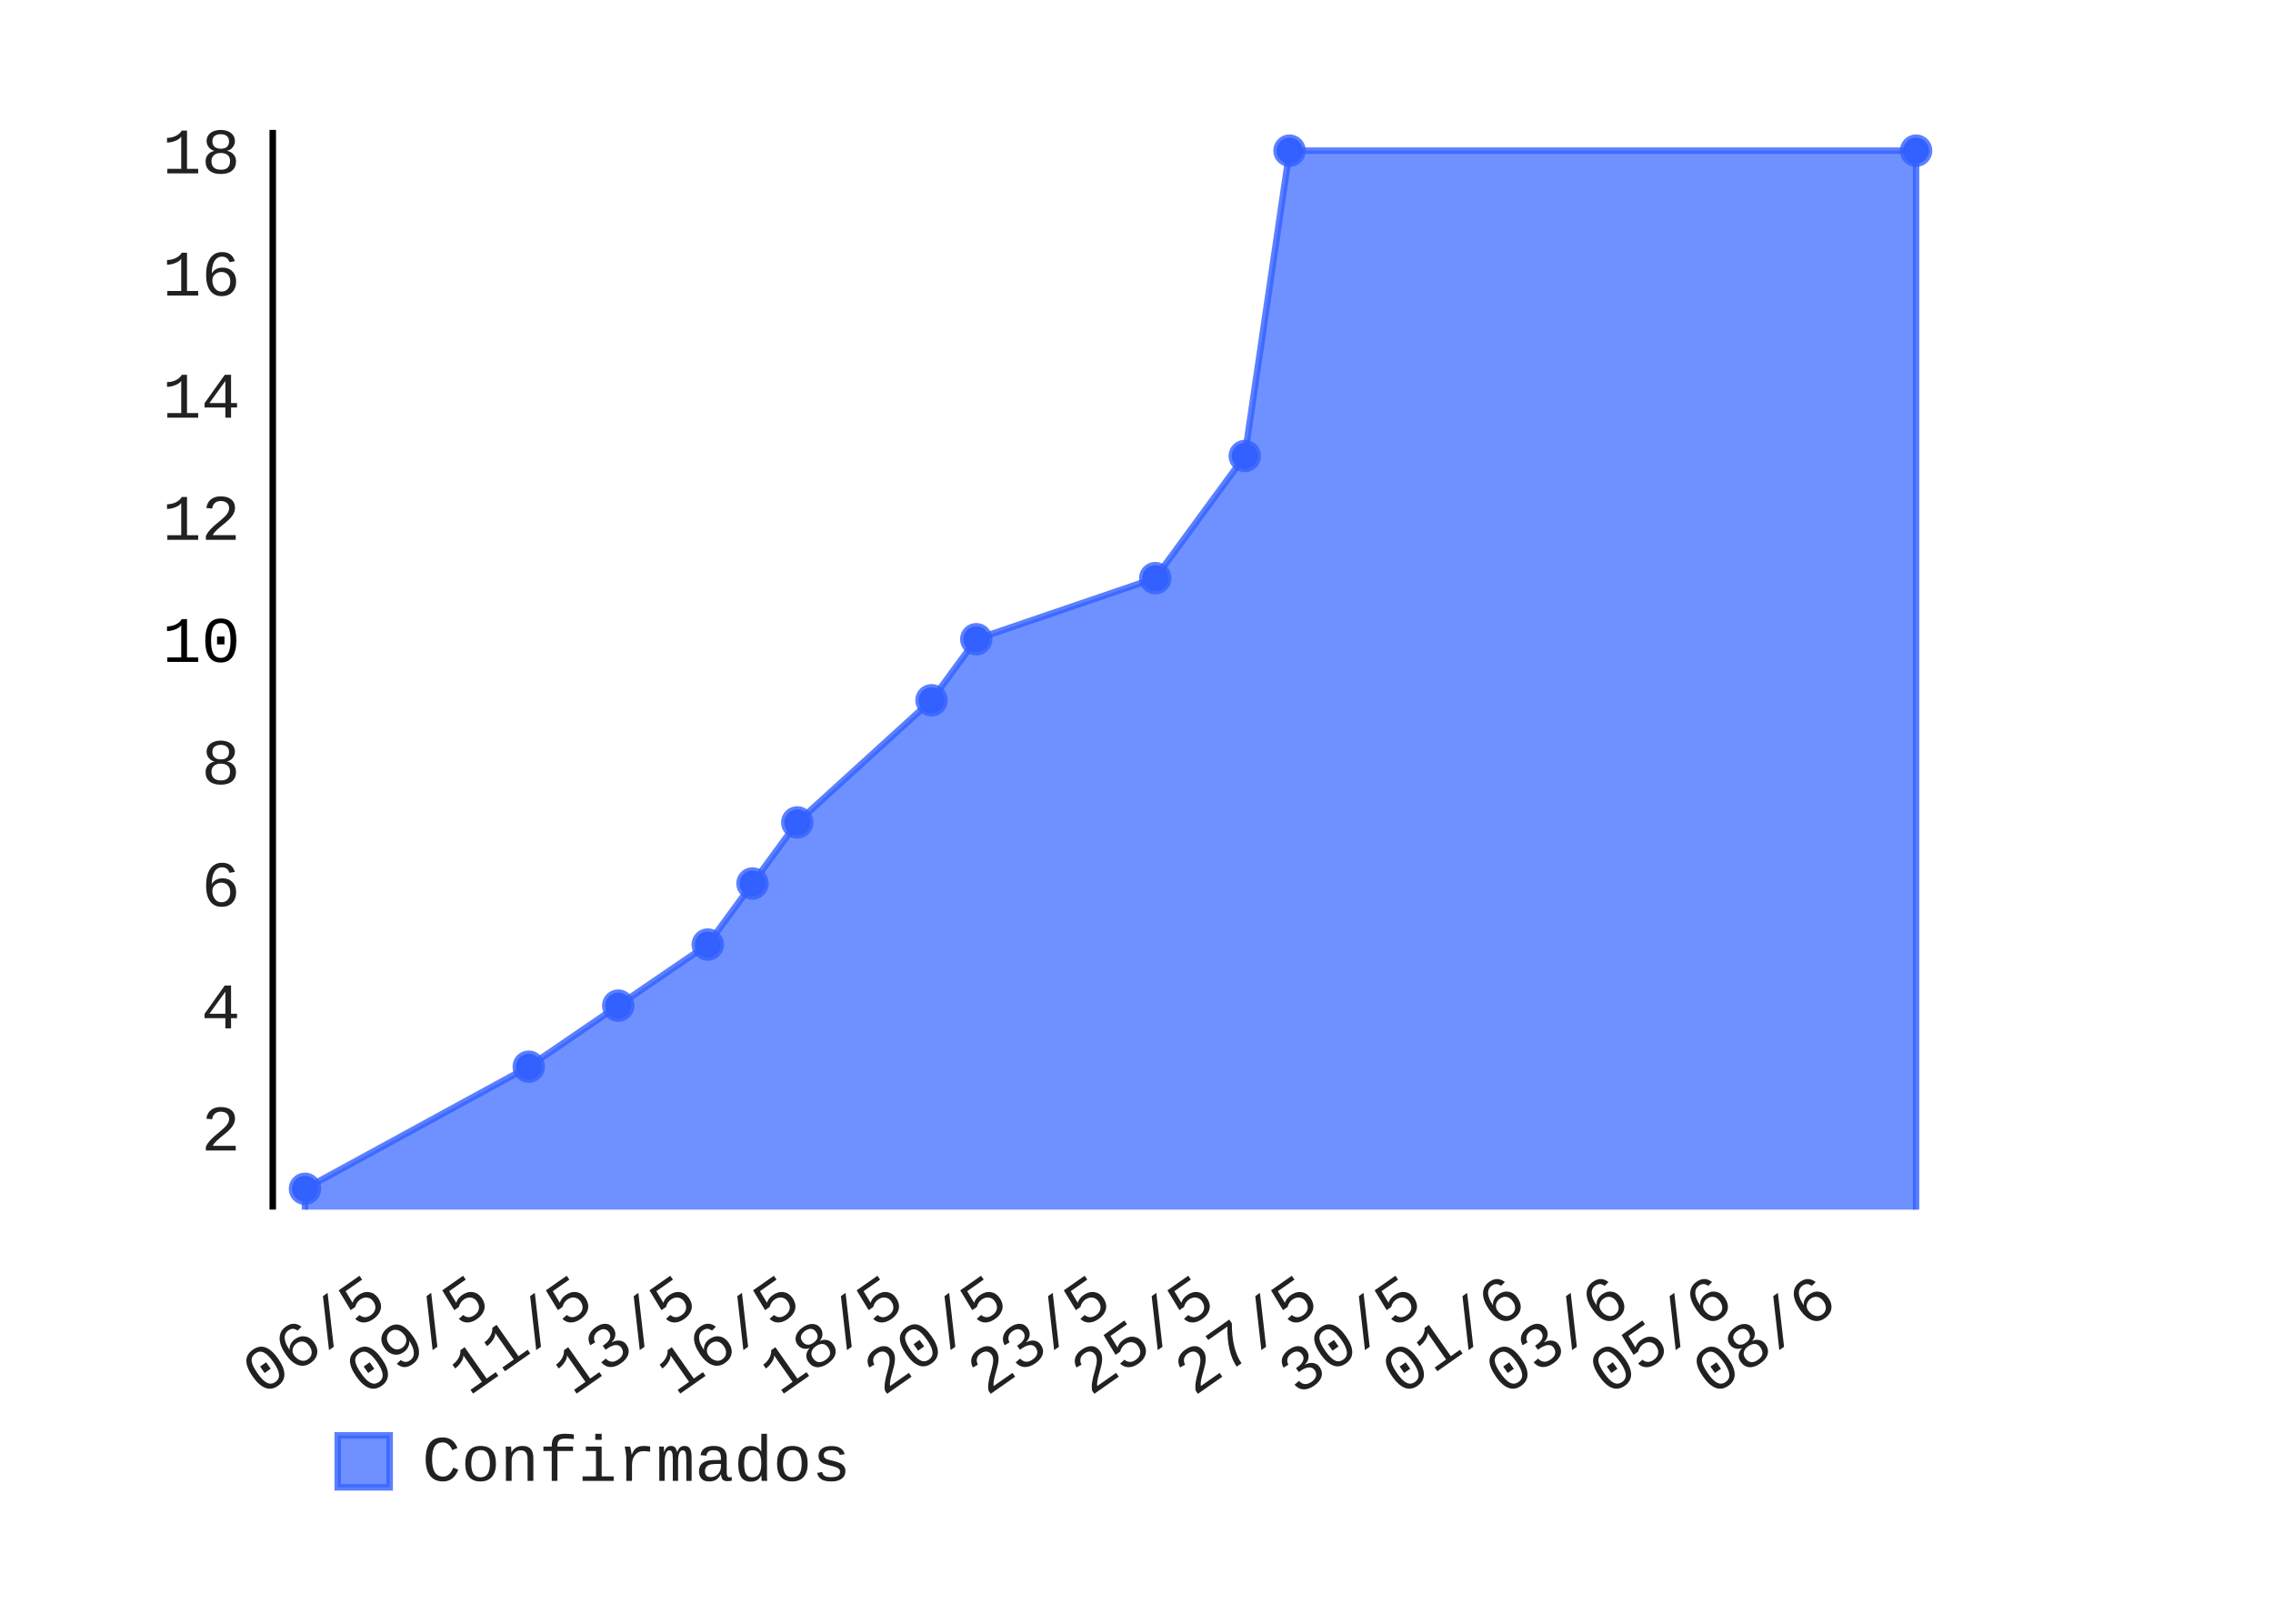
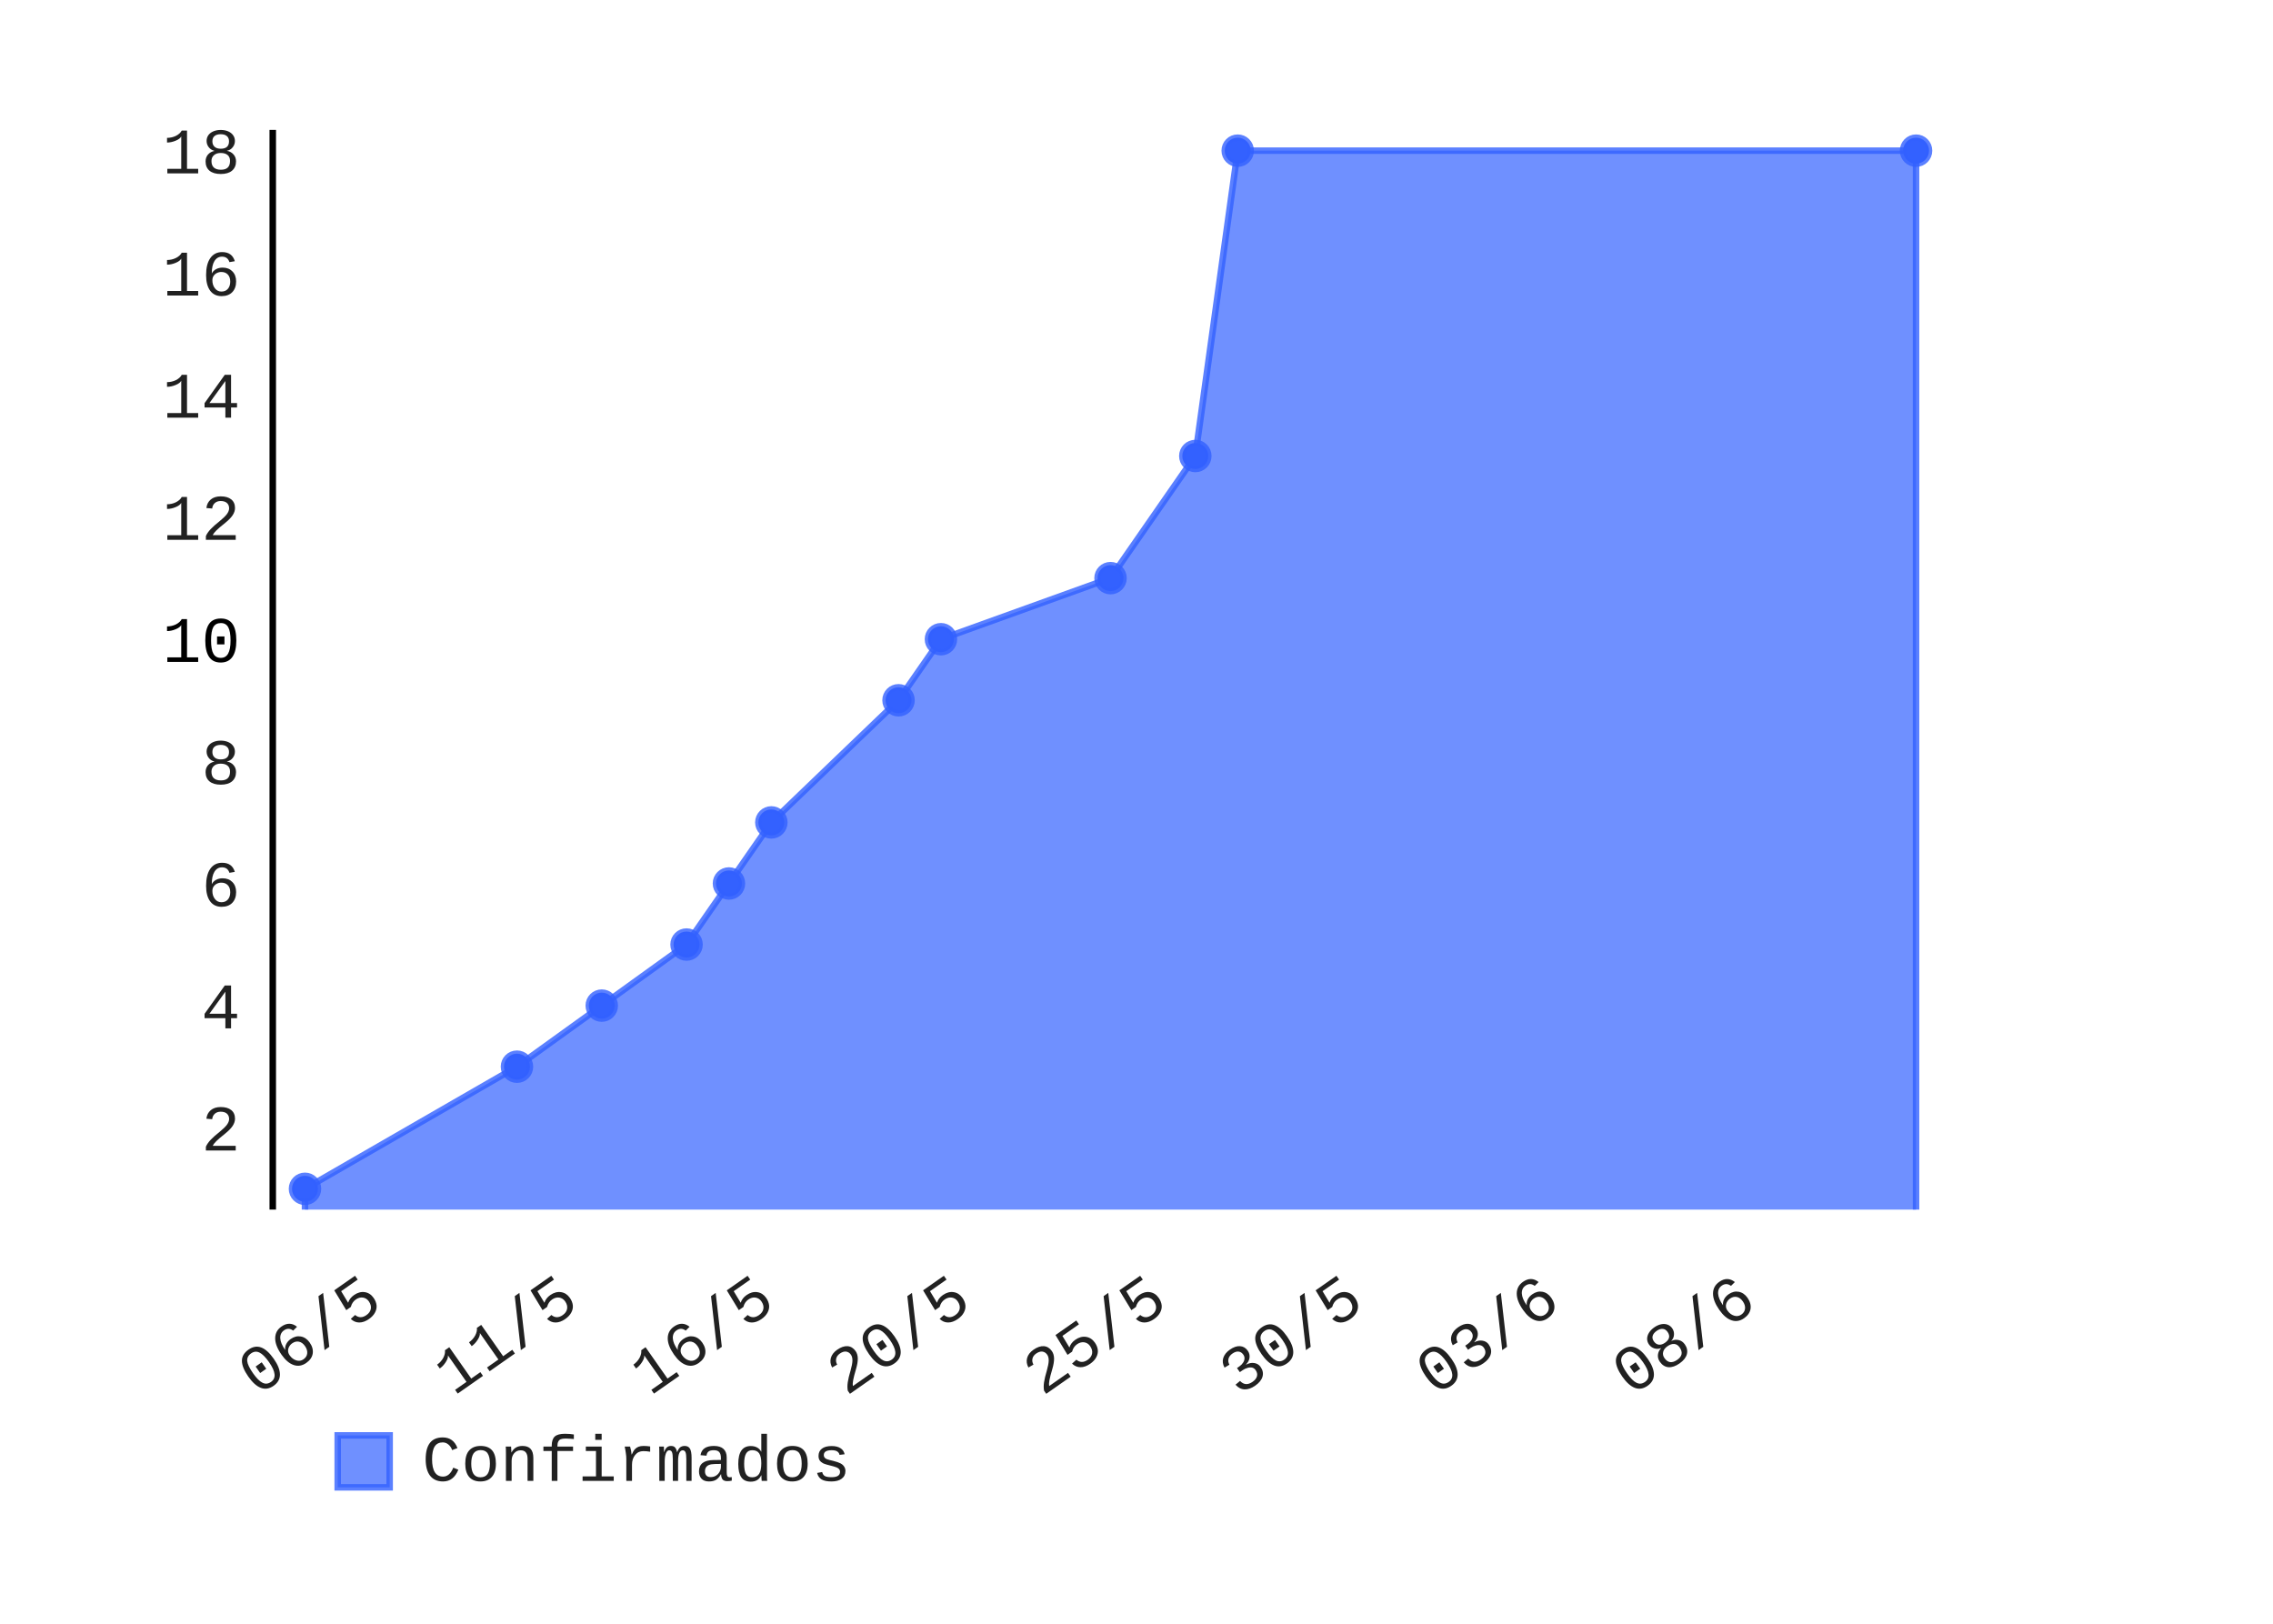
- <svg xmlns="http://www.w3.org/2000/svg" class="pygal-chart" height="250" id="chart-854e9b80-e468-40bc-9b02-e2355feacb29" viewBox="0 0 350 250" width="350">
+ <svg xmlns="http://www.w3.org/2000/svg" class="pygal-chart" height="250" id="chart-f15d2f9a-97e8-4ada-a4b5-1cd9cc0f4705" viewBox="0 0 350 250" width="350">
  <defs>
-     <style type="text/css">#chart-854e9b80-e468-40bc-9b02-e2355feacb29{-webkit-user-select:none;-webkit-font-smoothing:antialiased;font-family:Consolas,"Liberation Mono",Menlo,Courier,monospace}#chart-854e9b80-e468-40bc-9b02-e2355feacb29 .title{font-family:Consolas,"Liberation Mono",Menlo,Courier,monospace;font-size:8px}#chart-854e9b80-e468-40bc-9b02-e2355feacb29 .legends .legend text{font-family:Consolas,"Liberation Mono",Menlo,Courier,monospace;font-size:10px}#chart-854e9b80-e468-40bc-9b02-e2355feacb29 .axis text{font-family:Consolas,"Liberation Mono",Menlo,Courier,monospace;font-size:10px}#chart-854e9b80-e468-40bc-9b02-e2355feacb29 .axis text.major{font-family:Consolas,"Liberation Mono",Menlo,Courier,monospace;font-size:10px}#chart-854e9b80-e468-40bc-9b02-e2355feacb29 .text-overlay text.value{font-family:Consolas,"Liberation Mono",Menlo,Courier,monospace;font-size:16px}#chart-854e9b80-e468-40bc-9b02-e2355feacb29 .text-overlay text.label{font-family:Consolas,"Liberation Mono",Menlo,Courier,monospace;font-size:10px}#chart-854e9b80-e468-40bc-9b02-e2355feacb29 .tooltip{font-family:Consolas,"Liberation Mono",Menlo,Courier,monospace;font-size:12px}#chart-854e9b80-e468-40bc-9b02-e2355feacb29 text.no_data{font-family:Consolas,"Liberation Mono",Menlo,Courier,monospace;font-size:64px}
- #chart-854e9b80-e468-40bc-9b02-e2355feacb29{background-color:transparent}#chart-854e9b80-e468-40bc-9b02-e2355feacb29 path,#chart-854e9b80-e468-40bc-9b02-e2355feacb29 line,#chart-854e9b80-e468-40bc-9b02-e2355feacb29 rect,#chart-854e9b80-e468-40bc-9b02-e2355feacb29 circle{-webkit-transition:150ms;-moz-transition:150ms;transition:150ms}#chart-854e9b80-e468-40bc-9b02-e2355feacb29 .graph &gt; .background{fill:transparent}#chart-854e9b80-e468-40bc-9b02-e2355feacb29 .plot &gt; .background{fill:rgba(255,255,255,1)}#chart-854e9b80-e468-40bc-9b02-e2355feacb29 .graph{fill:rgba(0,0,0,.87)}#chart-854e9b80-e468-40bc-9b02-e2355feacb29 text.no_data{fill:rgba(0,0,0,1)}#chart-854e9b80-e468-40bc-9b02-e2355feacb29 .title{fill:rgba(0,0,0,1)}#chart-854e9b80-e468-40bc-9b02-e2355feacb29 .legends .legend text{fill:rgba(0,0,0,.87)}#chart-854e9b80-e468-40bc-9b02-e2355feacb29 .legends .legend:hover text{fill:rgba(0,0,0,1)}#chart-854e9b80-e468-40bc-9b02-e2355feacb29 .axis .line{stroke:rgba(0,0,0,1)}#chart-854e9b80-e468-40bc-9b02-e2355feacb29 .axis .guide.line{stroke:rgba(0,0,0,.54)}#chart-854e9b80-e468-40bc-9b02-e2355feacb29 .axis .major.line{stroke:rgba(0,0,0,.87)}#chart-854e9b80-e468-40bc-9b02-e2355feacb29 .axis text.major{fill:rgba(0,0,0,1)}#chart-854e9b80-e468-40bc-9b02-e2355feacb29 .axis.y .guides:hover .guide.line,#chart-854e9b80-e468-40bc-9b02-e2355feacb29 .line-graph .axis.x .guides:hover .guide.line,#chart-854e9b80-e468-40bc-9b02-e2355feacb29 .stackedline-graph .axis.x .guides:hover .guide.line,#chart-854e9b80-e468-40bc-9b02-e2355feacb29 .xy-graph .axis.x .guides:hover .guide.line{stroke:rgba(0,0,0,1)}#chart-854e9b80-e468-40bc-9b02-e2355feacb29 .axis .guides:hover text{fill:rgba(0,0,0,1)}#chart-854e9b80-e468-40bc-9b02-e2355feacb29 .reactive{fill-opacity:.7;stroke-opacity:.8}#chart-854e9b80-e468-40bc-9b02-e2355feacb29 .ci{stroke:rgba(0,0,0,.87)}#chart-854e9b80-e468-40bc-9b02-e2355feacb29 .reactive.active,#chart-854e9b80-e468-40bc-9b02-e2355feacb29 .active .reactive{fill-opacity:.8;stroke-opacity:.9;stroke-width:4}#chart-854e9b80-e468-40bc-9b02-e2355feacb29 .ci .reactive.active{stroke-width:1.5}#chart-854e9b80-e468-40bc-9b02-e2355feacb29 .series text{fill:rgba(0,0,0,1)}#chart-854e9b80-e468-40bc-9b02-e2355feacb29 .tooltip rect{fill:rgba(255,255,255,1);stroke:rgba(0,0,0,1);-webkit-transition:opacity 150ms;-moz-transition:opacity 150ms;transition:opacity 150ms}#chart-854e9b80-e468-40bc-9b02-e2355feacb29 .tooltip .label{fill:rgba(0,0,0,.87)}#chart-854e9b80-e468-40bc-9b02-e2355feacb29 .tooltip .label{fill:rgba(0,0,0,.87)}#chart-854e9b80-e468-40bc-9b02-e2355feacb29 .tooltip .legend{font-size:.8em;fill:rgba(0,0,0,.54)}#chart-854e9b80-e468-40bc-9b02-e2355feacb29 .tooltip .x_label{font-size:.6em;fill:rgba(0,0,0,1)}#chart-854e9b80-e468-40bc-9b02-e2355feacb29 .tooltip .xlink{font-size:.5em;text-decoration:underline}#chart-854e9b80-e468-40bc-9b02-e2355feacb29 .tooltip .value{font-size:1.5em}#chart-854e9b80-e468-40bc-9b02-e2355feacb29 .bound{font-size:.5em}#chart-854e9b80-e468-40bc-9b02-e2355feacb29 .max-value{font-size:.75em;fill:rgba(0,0,0,.54)}#chart-854e9b80-e468-40bc-9b02-e2355feacb29 .map-element{fill:rgba(255,255,255,1);stroke:rgba(0,0,0,.54) !important}#chart-854e9b80-e468-40bc-9b02-e2355feacb29 .map-element .reactive{fill-opacity:inherit;stroke-opacity:inherit}#chart-854e9b80-e468-40bc-9b02-e2355feacb29 .color-0,#chart-854e9b80-e468-40bc-9b02-e2355feacb29 .color-0 a:visited{stroke:#3361FF;fill:#3361FF}#chart-854e9b80-e468-40bc-9b02-e2355feacb29 .text-overlay .color-0 text{fill:black}
- #chart-854e9b80-e468-40bc-9b02-e2355feacb29 text.no_data{text-anchor:middle}#chart-854e9b80-e468-40bc-9b02-e2355feacb29 .guide.line{fill:none}#chart-854e9b80-e468-40bc-9b02-e2355feacb29 .centered{text-anchor:middle}#chart-854e9b80-e468-40bc-9b02-e2355feacb29 .title{text-anchor:middle}#chart-854e9b80-e468-40bc-9b02-e2355feacb29 .legends .legend text{fill-opacity:1}#chart-854e9b80-e468-40bc-9b02-e2355feacb29 .axis.x text{text-anchor:middle}#chart-854e9b80-e468-40bc-9b02-e2355feacb29 .axis.x:not(.web) text[transform]{text-anchor:start}#chart-854e9b80-e468-40bc-9b02-e2355feacb29 .axis.x:not(.web) text[transform].backwards{text-anchor:end}#chart-854e9b80-e468-40bc-9b02-e2355feacb29 .axis.y text{text-anchor:end}#chart-854e9b80-e468-40bc-9b02-e2355feacb29 .axis.y text[transform].backwards{text-anchor:start}#chart-854e9b80-e468-40bc-9b02-e2355feacb29 .axis.y2 text{text-anchor:start}#chart-854e9b80-e468-40bc-9b02-e2355feacb29 .axis.y2 text[transform].backwards{text-anchor:end}#chart-854e9b80-e468-40bc-9b02-e2355feacb29 .axis .guide.line{stroke-dasharray:4,4}#chart-854e9b80-e468-40bc-9b02-e2355feacb29 .axis .major.guide.line{stroke-dasharray:6,6}#chart-854e9b80-e468-40bc-9b02-e2355feacb29 .horizontal .axis.y .guide.line,#chart-854e9b80-e468-40bc-9b02-e2355feacb29 .horizontal .axis.y2 .guide.line,#chart-854e9b80-e468-40bc-9b02-e2355feacb29 .vertical .axis.x .guide.line{opacity:0}#chart-854e9b80-e468-40bc-9b02-e2355feacb29 .horizontal .axis.always_show .guide.line,#chart-854e9b80-e468-40bc-9b02-e2355feacb29 .vertical .axis.always_show .guide.line{opacity:1 !important}#chart-854e9b80-e468-40bc-9b02-e2355feacb29 .axis.y .guides:hover .guide.line,#chart-854e9b80-e468-40bc-9b02-e2355feacb29 .axis.y2 .guides:hover .guide.line,#chart-854e9b80-e468-40bc-9b02-e2355feacb29 .axis.x .guides:hover .guide.line{opacity:1}#chart-854e9b80-e468-40bc-9b02-e2355feacb29 .axis .guides:hover text{opacity:1}#chart-854e9b80-e468-40bc-9b02-e2355feacb29 .nofill{fill:none}#chart-854e9b80-e468-40bc-9b02-e2355feacb29 .subtle-fill{fill-opacity:.2}#chart-854e9b80-e468-40bc-9b02-e2355feacb29 .dot{stroke-width:1px;fill-opacity:1}#chart-854e9b80-e468-40bc-9b02-e2355feacb29 .dot.active{stroke-width:5px}#chart-854e9b80-e468-40bc-9b02-e2355feacb29 .dot.negative{fill:transparent}#chart-854e9b80-e468-40bc-9b02-e2355feacb29 text,#chart-854e9b80-e468-40bc-9b02-e2355feacb29 tspan{stroke:none !important}#chart-854e9b80-e468-40bc-9b02-e2355feacb29 .series text.active{opacity:1}#chart-854e9b80-e468-40bc-9b02-e2355feacb29 .tooltip rect{fill-opacity:.95;stroke-width:.5}#chart-854e9b80-e468-40bc-9b02-e2355feacb29 .tooltip text{fill-opacity:1}#chart-854e9b80-e468-40bc-9b02-e2355feacb29 .showable{visibility:hidden}#chart-854e9b80-e468-40bc-9b02-e2355feacb29 .showable.shown{visibility:visible}#chart-854e9b80-e468-40bc-9b02-e2355feacb29 .gauge-background{fill:rgba(229,229,229,1);stroke:none}#chart-854e9b80-e468-40bc-9b02-e2355feacb29 .bg-lines{stroke:transparent;stroke-width:2px}</style>
+     <style type="text/css">#chart-f15d2f9a-97e8-4ada-a4b5-1cd9cc0f4705{-webkit-user-select:none;-webkit-font-smoothing:antialiased;font-family:Consolas,"Liberation Mono",Menlo,Courier,monospace}#chart-f15d2f9a-97e8-4ada-a4b5-1cd9cc0f4705 .title{font-family:Consolas,"Liberation Mono",Menlo,Courier,monospace;font-size:8px}#chart-f15d2f9a-97e8-4ada-a4b5-1cd9cc0f4705 .legends .legend text{font-family:Consolas,"Liberation Mono",Menlo,Courier,monospace;font-size:10px}#chart-f15d2f9a-97e8-4ada-a4b5-1cd9cc0f4705 .axis text{font-family:Consolas,"Liberation Mono",Menlo,Courier,monospace;font-size:10px}#chart-f15d2f9a-97e8-4ada-a4b5-1cd9cc0f4705 .axis text.major{font-family:Consolas,"Liberation Mono",Menlo,Courier,monospace;font-size:10px}#chart-f15d2f9a-97e8-4ada-a4b5-1cd9cc0f4705 .text-overlay text.value{font-family:Consolas,"Liberation Mono",Menlo,Courier,monospace;font-size:16px}#chart-f15d2f9a-97e8-4ada-a4b5-1cd9cc0f4705 .text-overlay text.label{font-family:Consolas,"Liberation Mono",Menlo,Courier,monospace;font-size:10px}#chart-f15d2f9a-97e8-4ada-a4b5-1cd9cc0f4705 .tooltip{font-family:Consolas,"Liberation Mono",Menlo,Courier,monospace;font-size:12px}#chart-f15d2f9a-97e8-4ada-a4b5-1cd9cc0f4705 text.no_data{font-family:Consolas,"Liberation Mono",Menlo,Courier,monospace;font-size:64px}
+ #chart-f15d2f9a-97e8-4ada-a4b5-1cd9cc0f4705{background-color:transparent}#chart-f15d2f9a-97e8-4ada-a4b5-1cd9cc0f4705 path,#chart-f15d2f9a-97e8-4ada-a4b5-1cd9cc0f4705 line,#chart-f15d2f9a-97e8-4ada-a4b5-1cd9cc0f4705 rect,#chart-f15d2f9a-97e8-4ada-a4b5-1cd9cc0f4705 circle{-webkit-transition:150ms;-moz-transition:150ms;transition:150ms}#chart-f15d2f9a-97e8-4ada-a4b5-1cd9cc0f4705 .graph &gt; .background{fill:transparent}#chart-f15d2f9a-97e8-4ada-a4b5-1cd9cc0f4705 .plot &gt; .background{fill:rgba(255,255,255,1)}#chart-f15d2f9a-97e8-4ada-a4b5-1cd9cc0f4705 .graph{fill:rgba(0,0,0,.87)}#chart-f15d2f9a-97e8-4ada-a4b5-1cd9cc0f4705 text.no_data{fill:rgba(0,0,0,1)}#chart-f15d2f9a-97e8-4ada-a4b5-1cd9cc0f4705 .title{fill:rgba(0,0,0,1)}#chart-f15d2f9a-97e8-4ada-a4b5-1cd9cc0f4705 .legends .legend text{fill:rgba(0,0,0,.87)}#chart-f15d2f9a-97e8-4ada-a4b5-1cd9cc0f4705 .legends .legend:hover text{fill:rgba(0,0,0,1)}#chart-f15d2f9a-97e8-4ada-a4b5-1cd9cc0f4705 .axis .line{stroke:rgba(0,0,0,1)}#chart-f15d2f9a-97e8-4ada-a4b5-1cd9cc0f4705 .axis .guide.line{stroke:rgba(0,0,0,.54)}#chart-f15d2f9a-97e8-4ada-a4b5-1cd9cc0f4705 .axis .major.line{stroke:rgba(0,0,0,.87)}#chart-f15d2f9a-97e8-4ada-a4b5-1cd9cc0f4705 .axis text.major{fill:rgba(0,0,0,1)}#chart-f15d2f9a-97e8-4ada-a4b5-1cd9cc0f4705 .axis.y .guides:hover .guide.line,#chart-f15d2f9a-97e8-4ada-a4b5-1cd9cc0f4705 .line-graph .axis.x .guides:hover .guide.line,#chart-f15d2f9a-97e8-4ada-a4b5-1cd9cc0f4705 .stackedline-graph .axis.x .guides:hover .guide.line,#chart-f15d2f9a-97e8-4ada-a4b5-1cd9cc0f4705 .xy-graph .axis.x .guides:hover .guide.line{stroke:rgba(0,0,0,1)}#chart-f15d2f9a-97e8-4ada-a4b5-1cd9cc0f4705 .axis .guides:hover text{fill:rgba(0,0,0,1)}#chart-f15d2f9a-97e8-4ada-a4b5-1cd9cc0f4705 .reactive{fill-opacity:.7;stroke-opacity:.8}#chart-f15d2f9a-97e8-4ada-a4b5-1cd9cc0f4705 .ci{stroke:rgba(0,0,0,.87)}#chart-f15d2f9a-97e8-4ada-a4b5-1cd9cc0f4705 .reactive.active,#chart-f15d2f9a-97e8-4ada-a4b5-1cd9cc0f4705 .active .reactive{fill-opacity:.8;stroke-opacity:.9;stroke-width:4}#chart-f15d2f9a-97e8-4ada-a4b5-1cd9cc0f4705 .ci .reactive.active{stroke-width:1.5}#chart-f15d2f9a-97e8-4ada-a4b5-1cd9cc0f4705 .series text{fill:rgba(0,0,0,1)}#chart-f15d2f9a-97e8-4ada-a4b5-1cd9cc0f4705 .tooltip rect{fill:rgba(255,255,255,1);stroke:rgba(0,0,0,1);-webkit-transition:opacity 150ms;-moz-transition:opacity 150ms;transition:opacity 150ms}#chart-f15d2f9a-97e8-4ada-a4b5-1cd9cc0f4705 .tooltip .label{fill:rgba(0,0,0,.87)}#chart-f15d2f9a-97e8-4ada-a4b5-1cd9cc0f4705 .tooltip .label{fill:rgba(0,0,0,.87)}#chart-f15d2f9a-97e8-4ada-a4b5-1cd9cc0f4705 .tooltip .legend{font-size:.8em;fill:rgba(0,0,0,.54)}#chart-f15d2f9a-97e8-4ada-a4b5-1cd9cc0f4705 .tooltip .x_label{font-size:.6em;fill:rgba(0,0,0,1)}#chart-f15d2f9a-97e8-4ada-a4b5-1cd9cc0f4705 .tooltip .xlink{font-size:.5em;text-decoration:underline}#chart-f15d2f9a-97e8-4ada-a4b5-1cd9cc0f4705 .tooltip .value{font-size:1.5em}#chart-f15d2f9a-97e8-4ada-a4b5-1cd9cc0f4705 .bound{font-size:.5em}#chart-f15d2f9a-97e8-4ada-a4b5-1cd9cc0f4705 .max-value{font-size:.75em;fill:rgba(0,0,0,.54)}#chart-f15d2f9a-97e8-4ada-a4b5-1cd9cc0f4705 .map-element{fill:rgba(255,255,255,1);stroke:rgba(0,0,0,.54) !important}#chart-f15d2f9a-97e8-4ada-a4b5-1cd9cc0f4705 .map-element .reactive{fill-opacity:inherit;stroke-opacity:inherit}#chart-f15d2f9a-97e8-4ada-a4b5-1cd9cc0f4705 .color-0,#chart-f15d2f9a-97e8-4ada-a4b5-1cd9cc0f4705 .color-0 a:visited{stroke:#3361FF;fill:#3361FF}#chart-f15d2f9a-97e8-4ada-a4b5-1cd9cc0f4705 .text-overlay .color-0 text{fill:black}
+ #chart-f15d2f9a-97e8-4ada-a4b5-1cd9cc0f4705 text.no_data{text-anchor:middle}#chart-f15d2f9a-97e8-4ada-a4b5-1cd9cc0f4705 .guide.line{fill:none}#chart-f15d2f9a-97e8-4ada-a4b5-1cd9cc0f4705 .centered{text-anchor:middle}#chart-f15d2f9a-97e8-4ada-a4b5-1cd9cc0f4705 .title{text-anchor:middle}#chart-f15d2f9a-97e8-4ada-a4b5-1cd9cc0f4705 .legends .legend text{fill-opacity:1}#chart-f15d2f9a-97e8-4ada-a4b5-1cd9cc0f4705 .axis.x text{text-anchor:middle}#chart-f15d2f9a-97e8-4ada-a4b5-1cd9cc0f4705 .axis.x:not(.web) text[transform]{text-anchor:start}#chart-f15d2f9a-97e8-4ada-a4b5-1cd9cc0f4705 .axis.x:not(.web) text[transform].backwards{text-anchor:end}#chart-f15d2f9a-97e8-4ada-a4b5-1cd9cc0f4705 .axis.y text{text-anchor:end}#chart-f15d2f9a-97e8-4ada-a4b5-1cd9cc0f4705 .axis.y text[transform].backwards{text-anchor:start}#chart-f15d2f9a-97e8-4ada-a4b5-1cd9cc0f4705 .axis.y2 text{text-anchor:start}#chart-f15d2f9a-97e8-4ada-a4b5-1cd9cc0f4705 .axis.y2 text[transform].backwards{text-anchor:end}#chart-f15d2f9a-97e8-4ada-a4b5-1cd9cc0f4705 .axis .guide.line{stroke-dasharray:4,4}#chart-f15d2f9a-97e8-4ada-a4b5-1cd9cc0f4705 .axis .major.guide.line{stroke-dasharray:6,6}#chart-f15d2f9a-97e8-4ada-a4b5-1cd9cc0f4705 .horizontal .axis.y .guide.line,#chart-f15d2f9a-97e8-4ada-a4b5-1cd9cc0f4705 .horizontal .axis.y2 .guide.line,#chart-f15d2f9a-97e8-4ada-a4b5-1cd9cc0f4705 .vertical .axis.x .guide.line{opacity:0}#chart-f15d2f9a-97e8-4ada-a4b5-1cd9cc0f4705 .horizontal .axis.always_show .guide.line,#chart-f15d2f9a-97e8-4ada-a4b5-1cd9cc0f4705 .vertical .axis.always_show .guide.line{opacity:1 !important}#chart-f15d2f9a-97e8-4ada-a4b5-1cd9cc0f4705 .axis.y .guides:hover .guide.line,#chart-f15d2f9a-97e8-4ada-a4b5-1cd9cc0f4705 .axis.y2 .guides:hover .guide.line,#chart-f15d2f9a-97e8-4ada-a4b5-1cd9cc0f4705 .axis.x .guides:hover .guide.line{opacity:1}#chart-f15d2f9a-97e8-4ada-a4b5-1cd9cc0f4705 .axis .guides:hover text{opacity:1}#chart-f15d2f9a-97e8-4ada-a4b5-1cd9cc0f4705 .nofill{fill:none}#chart-f15d2f9a-97e8-4ada-a4b5-1cd9cc0f4705 .subtle-fill{fill-opacity:.2}#chart-f15d2f9a-97e8-4ada-a4b5-1cd9cc0f4705 .dot{stroke-width:1px;fill-opacity:1}#chart-f15d2f9a-97e8-4ada-a4b5-1cd9cc0f4705 .dot.active{stroke-width:5px}#chart-f15d2f9a-97e8-4ada-a4b5-1cd9cc0f4705 .dot.negative{fill:transparent}#chart-f15d2f9a-97e8-4ada-a4b5-1cd9cc0f4705 text,#chart-f15d2f9a-97e8-4ada-a4b5-1cd9cc0f4705 tspan{stroke:none !important}#chart-f15d2f9a-97e8-4ada-a4b5-1cd9cc0f4705 .series text.active{opacity:1}#chart-f15d2f9a-97e8-4ada-a4b5-1cd9cc0f4705 .tooltip rect{fill-opacity:.95;stroke-width:.5}#chart-f15d2f9a-97e8-4ada-a4b5-1cd9cc0f4705 .tooltip text{fill-opacity:1}#chart-f15d2f9a-97e8-4ada-a4b5-1cd9cc0f4705 .showable{visibility:hidden}#chart-f15d2f9a-97e8-4ada-a4b5-1cd9cc0f4705 .showable.shown{visibility:visible}#chart-f15d2f9a-97e8-4ada-a4b5-1cd9cc0f4705 .gauge-background{fill:rgba(229,229,229,1);stroke:none}#chart-f15d2f9a-97e8-4ada-a4b5-1cd9cc0f4705 .bg-lines{stroke:transparent;stroke-width:2px}</style>
  </defs>
  <g class="graph datetimeline-graph vertical">
    <rect class="background" height="250" width="350" x="0" y="0" />
    <g class="plot" transform="translate(42, 20)">
      <rect class="background" height="166.234" width="258.0" x="0" y="0" />
      <g class="axis y">
        <g class="guides">
          <text class="" x="-5" y="157.135">2</text>
        </g>
        <g class="guides">
          <text class="" x="-5" y="138.33">4</text>
        </g>
        <g class="guides">
          <text class="" x="-5" y="119.525">6</text>
        </g>
        <g class="guides">
          <text class="" x="-5" y="100.721">8</text>
        </g>
        <g class="guides">
          <text class="major" x="-5" y="81.916">10</text>
        </g>
        <g class="guides">
          <text class="" x="-5" y="63.111">12</text>
        </g>
        <g class="guides">
          <text class="" x="-5" y="44.306">14</text>
        </g>
        <g class="guides">
          <text class="" x="-5" y="25.502">16</text>
        </g>
        <g class="guides">
          <text class="" x="-5" y="6.697">18</text>
        </g>
      </g>
      <g class="axis x">
        <path class="line" d="M0 0 v166.234" />
        <g class="guides">
-           <path class="guide line" d="M17.978 0 v166.234" />
-           <text class="backwards" transform="rotate(325 17.97792 181.2342)" x="17.978" y="181.234">06/5</text>
+           <path class="guide line" d="M17.293 0 v166.234" />
+           <text class="backwards" transform="rotate(325 17.29285 181.2342)" x="17.293" y="181.234">06/5</text>
        </g>
        <g class="guides">
-           <path class="guide line" d="M33.929 0 v166.234" />
-           <text class="backwards" transform="rotate(325 33.92937 181.2342)" x="33.929" y="181.234">09/5</text>
+           <path class="guide line" d="M47.517 0 v166.234" />
+           <text class="backwards" transform="rotate(325 47.51664 181.2342)" x="47.517" y="181.234">11/5</text>
        </g>
        <g class="guides">
-           <path class="guide line" d="M49.881 0 v166.234" />
-           <text class="backwards" transform="rotate(325 49.88082 181.2342)" x="49.881" y="181.234">11/5</text>
+           <path class="guide line" d="M77.74 0 v166.234" />
+           <text class="backwards" transform="rotate(325 77.74044 181.2342)" x="77.74" y="181.234">16/5</text>
        </g>
        <g class="guides">
-           <path class="guide line" d="M65.832 0 v166.234" />
-           <text class="backwards" transform="rotate(325 65.83227 181.2342)" x="65.832" y="181.234">13/5</text>
+           <path class="guide line" d="M107.964 0 v166.234" />
+           <text class="backwards" transform="rotate(325 107.9642 181.2342)" x="107.964" y="181.234">20/5</text>
        </g>
        <g class="guides">
-           <path class="guide line" d="M81.784 0 v166.234" />
-           <text class="backwards" transform="rotate(325 81.78371 181.2342)" x="81.784" y="181.234">16/5</text>
+           <path class="guide line" d="M138.188 0 v166.234" />
+           <text class="backwards" transform="rotate(325 138.188 181.2342)" x="138.188" y="181.234">25/5</text>
        </g>
        <g class="guides">
-           <path class="guide line" d="M97.735 0 v166.234" />
-           <text class="backwards" transform="rotate(325 97.73516 181.2342)" x="97.735" y="181.234">18/5</text>
+           <path class="guide line" d="M168.412 0 v166.234" />
+           <text class="backwards" transform="rotate(325 168.4118 181.2342)" x="168.412" y="181.234">30/5</text>
        </g>
        <g class="guides">
-           <path class="guide line" d="M113.687 0 v166.234" />
-           <text class="backwards" transform="rotate(325 113.6866 181.2342)" x="113.687" y="181.234">20/5</text>
+           <path class="guide line" d="M198.636 0 v166.234" />
+           <text class="backwards" transform="rotate(325 198.6356 181.2342)" x="198.636" y="181.234">03/6</text>
        </g>
        <g class="guides">
-           <path class="guide line" d="M129.638 0 v166.234" />
-           <text class="backwards" transform="rotate(325 129.6381 181.2342)" x="129.638" y="181.234">23/5</text>
-         </g>
-         <g class="guides">
-           <path class="guide line" d="M145.59 0 v166.234" />
-           <text class="backwards" transform="rotate(325 145.5895 181.2342)" x="145.59" y="181.234">25/5</text>
-         </g>
-         <g class="guides">
-           <path class="guide line" d="M161.541 0 v166.234" />
-           <text class="backwards" transform="rotate(325 161.541 181.2342)" x="161.541" y="181.234">27/5</text>
-         </g>
-         <g class="guides">
-           <path class="guide line" d="M177.492 0 v166.234" />
-           <text class="backwards" transform="rotate(325 177.4924 181.2342)" x="177.492" y="181.234">30/5</text>
-         </g>
-         <g class="guides">
-           <path class="guide line" d="M193.444 0 v166.234" />
-           <text class="backwards" transform="rotate(325 193.4439 181.2342)" x="193.444" y="181.234">01/6</text>
-         </g>
-         <g class="guides">
-           <path class="guide line" d="M209.395 0 v166.234" />
-           <text class="backwards" transform="rotate(325 209.3953 181.2342)" x="209.395" y="181.234">03/6</text>
-         </g>
-         <g class="guides">
-           <path class="guide line" d="M225.347 0 v166.234" />
-           <text class="backwards" transform="rotate(325 225.3467 181.2342)" x="225.347" y="181.234">05/6</text>
-         </g>
-         <g class="guides">
-           <path class="guide line" d="M241.298 0 v166.234" />
-           <text class="backwards" transform="rotate(325 241.2982 181.2342)" x="241.298" y="181.234">08/6</text>
+           <path class="guide line" d="M228.859 0 v166.234" />
+           <text class="backwards" transform="rotate(325 228.8594 181.2342)" x="228.859" y="181.234">08/6</text>
        </g>
      </g>
      <g class="series serie-0 color-0">
-         <path class="line reactive" d="M4.962 166.234 L4.962 163.037 39.417 144.233 53.199 134.83 66.981 125.428 73.872 116.025 80.763 106.623 101.436 87.818 108.327 78.416 135.891 69.014 149.673 50.209 156.564 3.197 253.038 3.197 253.038 166.234" />
+         <path class="line reactive" d="M4.962 166.234 L4.962 163.037 37.603 144.233 50.66 134.83 63.717 125.428 70.245 116.025 76.773 106.623 96.358 87.818 102.887 78.416 129 69.014 142.057 50.209 148.585 3.197 253.038 3.197 253.038 166.234" />
      </g>
    </g>
    <g class="titles" />
    <g class="plot overlay" transform="translate(42, 20)">
      <g class="series serie-0 color-0">
        <g class="dots">
          <circle class="dot reactive tooltip-trigger" cx="4.962" cy="163.037" r="2" />
        </g>
        <g class="dots">
-           <circle class="dot reactive tooltip-trigger" cx="39.417" cy="144.233" r="2" />
+           <circle class="dot reactive tooltip-trigger" cx="37.603" cy="144.233" r="2" />
        </g>
        <g class="dots">
-           <circle class="dot reactive tooltip-trigger" cx="53.199" cy="134.83" r="2" />
+           <circle class="dot reactive tooltip-trigger" cx="50.66" cy="134.83" r="2" />
        </g>
        <g class="dots">
-           <circle class="dot reactive tooltip-trigger" cx="66.981" cy="125.428" r="2" />
+           <circle class="dot reactive tooltip-trigger" cx="63.717" cy="125.428" r="2" />
        </g>
        <g class="dots">
-           <circle class="dot reactive tooltip-trigger" cx="73.872" cy="116.025" r="2" />
+           <circle class="dot reactive tooltip-trigger" cx="70.245" cy="116.025" r="2" />
        </g>
        <g class="dots">
-           <circle class="dot reactive tooltip-trigger" cx="80.763" cy="106.623" r="2" />
+           <circle class="dot reactive tooltip-trigger" cx="76.773" cy="106.623" r="2" />
        </g>
        <g class="dots">
-           <circle class="dot reactive tooltip-trigger" cx="101.436" cy="87.818" r="2" />
+           <circle class="dot reactive tooltip-trigger" cx="96.358" cy="87.818" r="2" />
        </g>
        <g class="dots">
-           <circle class="dot reactive tooltip-trigger" cx="108.327" cy="78.416" r="2" />
+           <circle class="dot reactive tooltip-trigger" cx="102.887" cy="78.416" r="2" />
        </g>
        <g class="dots">
-           <circle class="dot reactive tooltip-trigger" cx="135.891" cy="69.014" r="2" />
+           <circle class="dot reactive tooltip-trigger" cx="129.0" cy="69.014" r="2" />
        </g>
        <g class="dots">
-           <circle class="dot reactive tooltip-trigger" cx="149.673" cy="50.209" r="2" />
+           <circle class="dot reactive tooltip-trigger" cx="142.057" cy="50.209" r="2" />
        </g>
        <g class="dots">
-           <circle class="dot reactive tooltip-trigger" cx="156.564" cy="3.197" r="2" />
+           <circle class="dot reactive tooltip-trigger" cx="148.585" cy="3.197" r="2" />
        </g>
        <g class="dots">
          <circle class="dot reactive tooltip-trigger" cx="253.038" cy="3.197" r="2" />
        </g>
      </g>
    </g>
    <g class="plot text-overlay" transform="translate(42, 20)">
      <g class="series serie-0 color-0" />
    </g>
    <g class="plot tooltip-overlay" transform="translate(42, 20)">
      <g class="tooltip" style="opacity: 0" transform="translate(0 0)">
        <rect class="tooltip-box" height="0" rx="10" ry="10" width="0" />
        <g class="text" />
      </g>
    </g>
    <g class="legends" transform="translate(52, 220)">
      <g class="legend reactive activate-serie" id="activate-serie-0">
        <rect class="color-0 reactive" height="8" width="8" x="0.0" y="1.0" />
        <text x="13.0" y="8.0">Confirmados</text>
      </g>
    </g>
  </g>
</svg>
